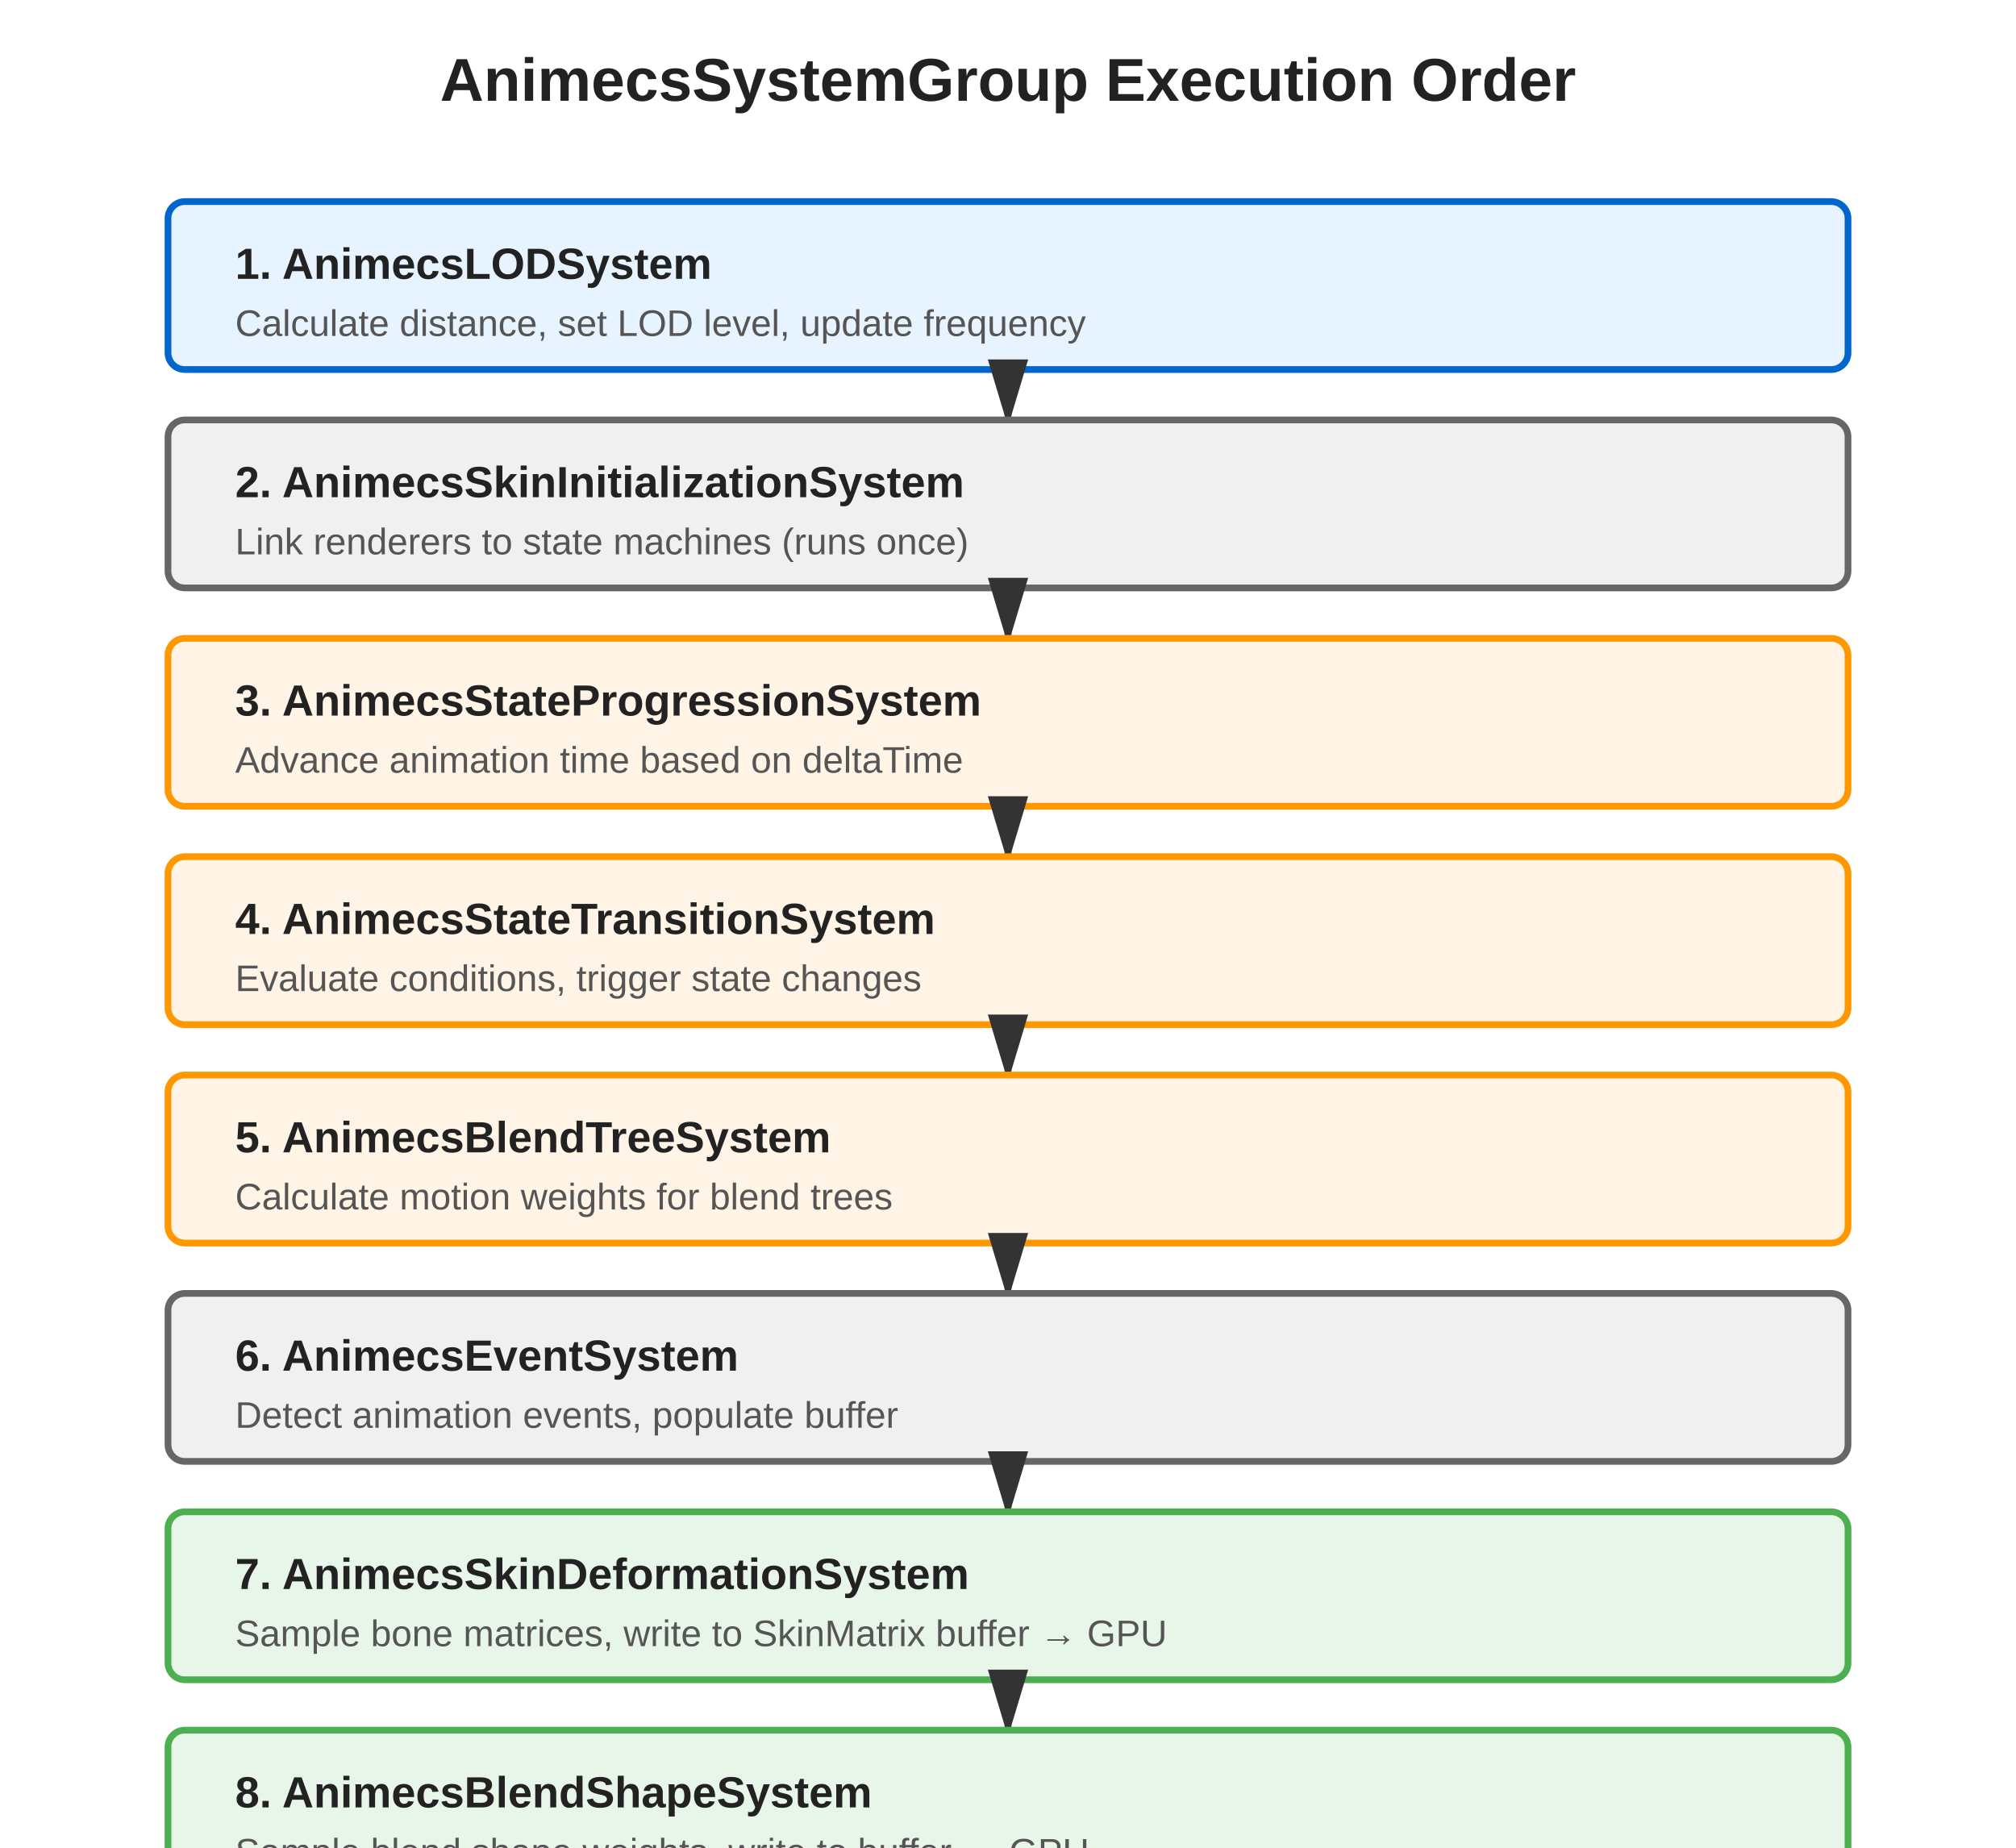
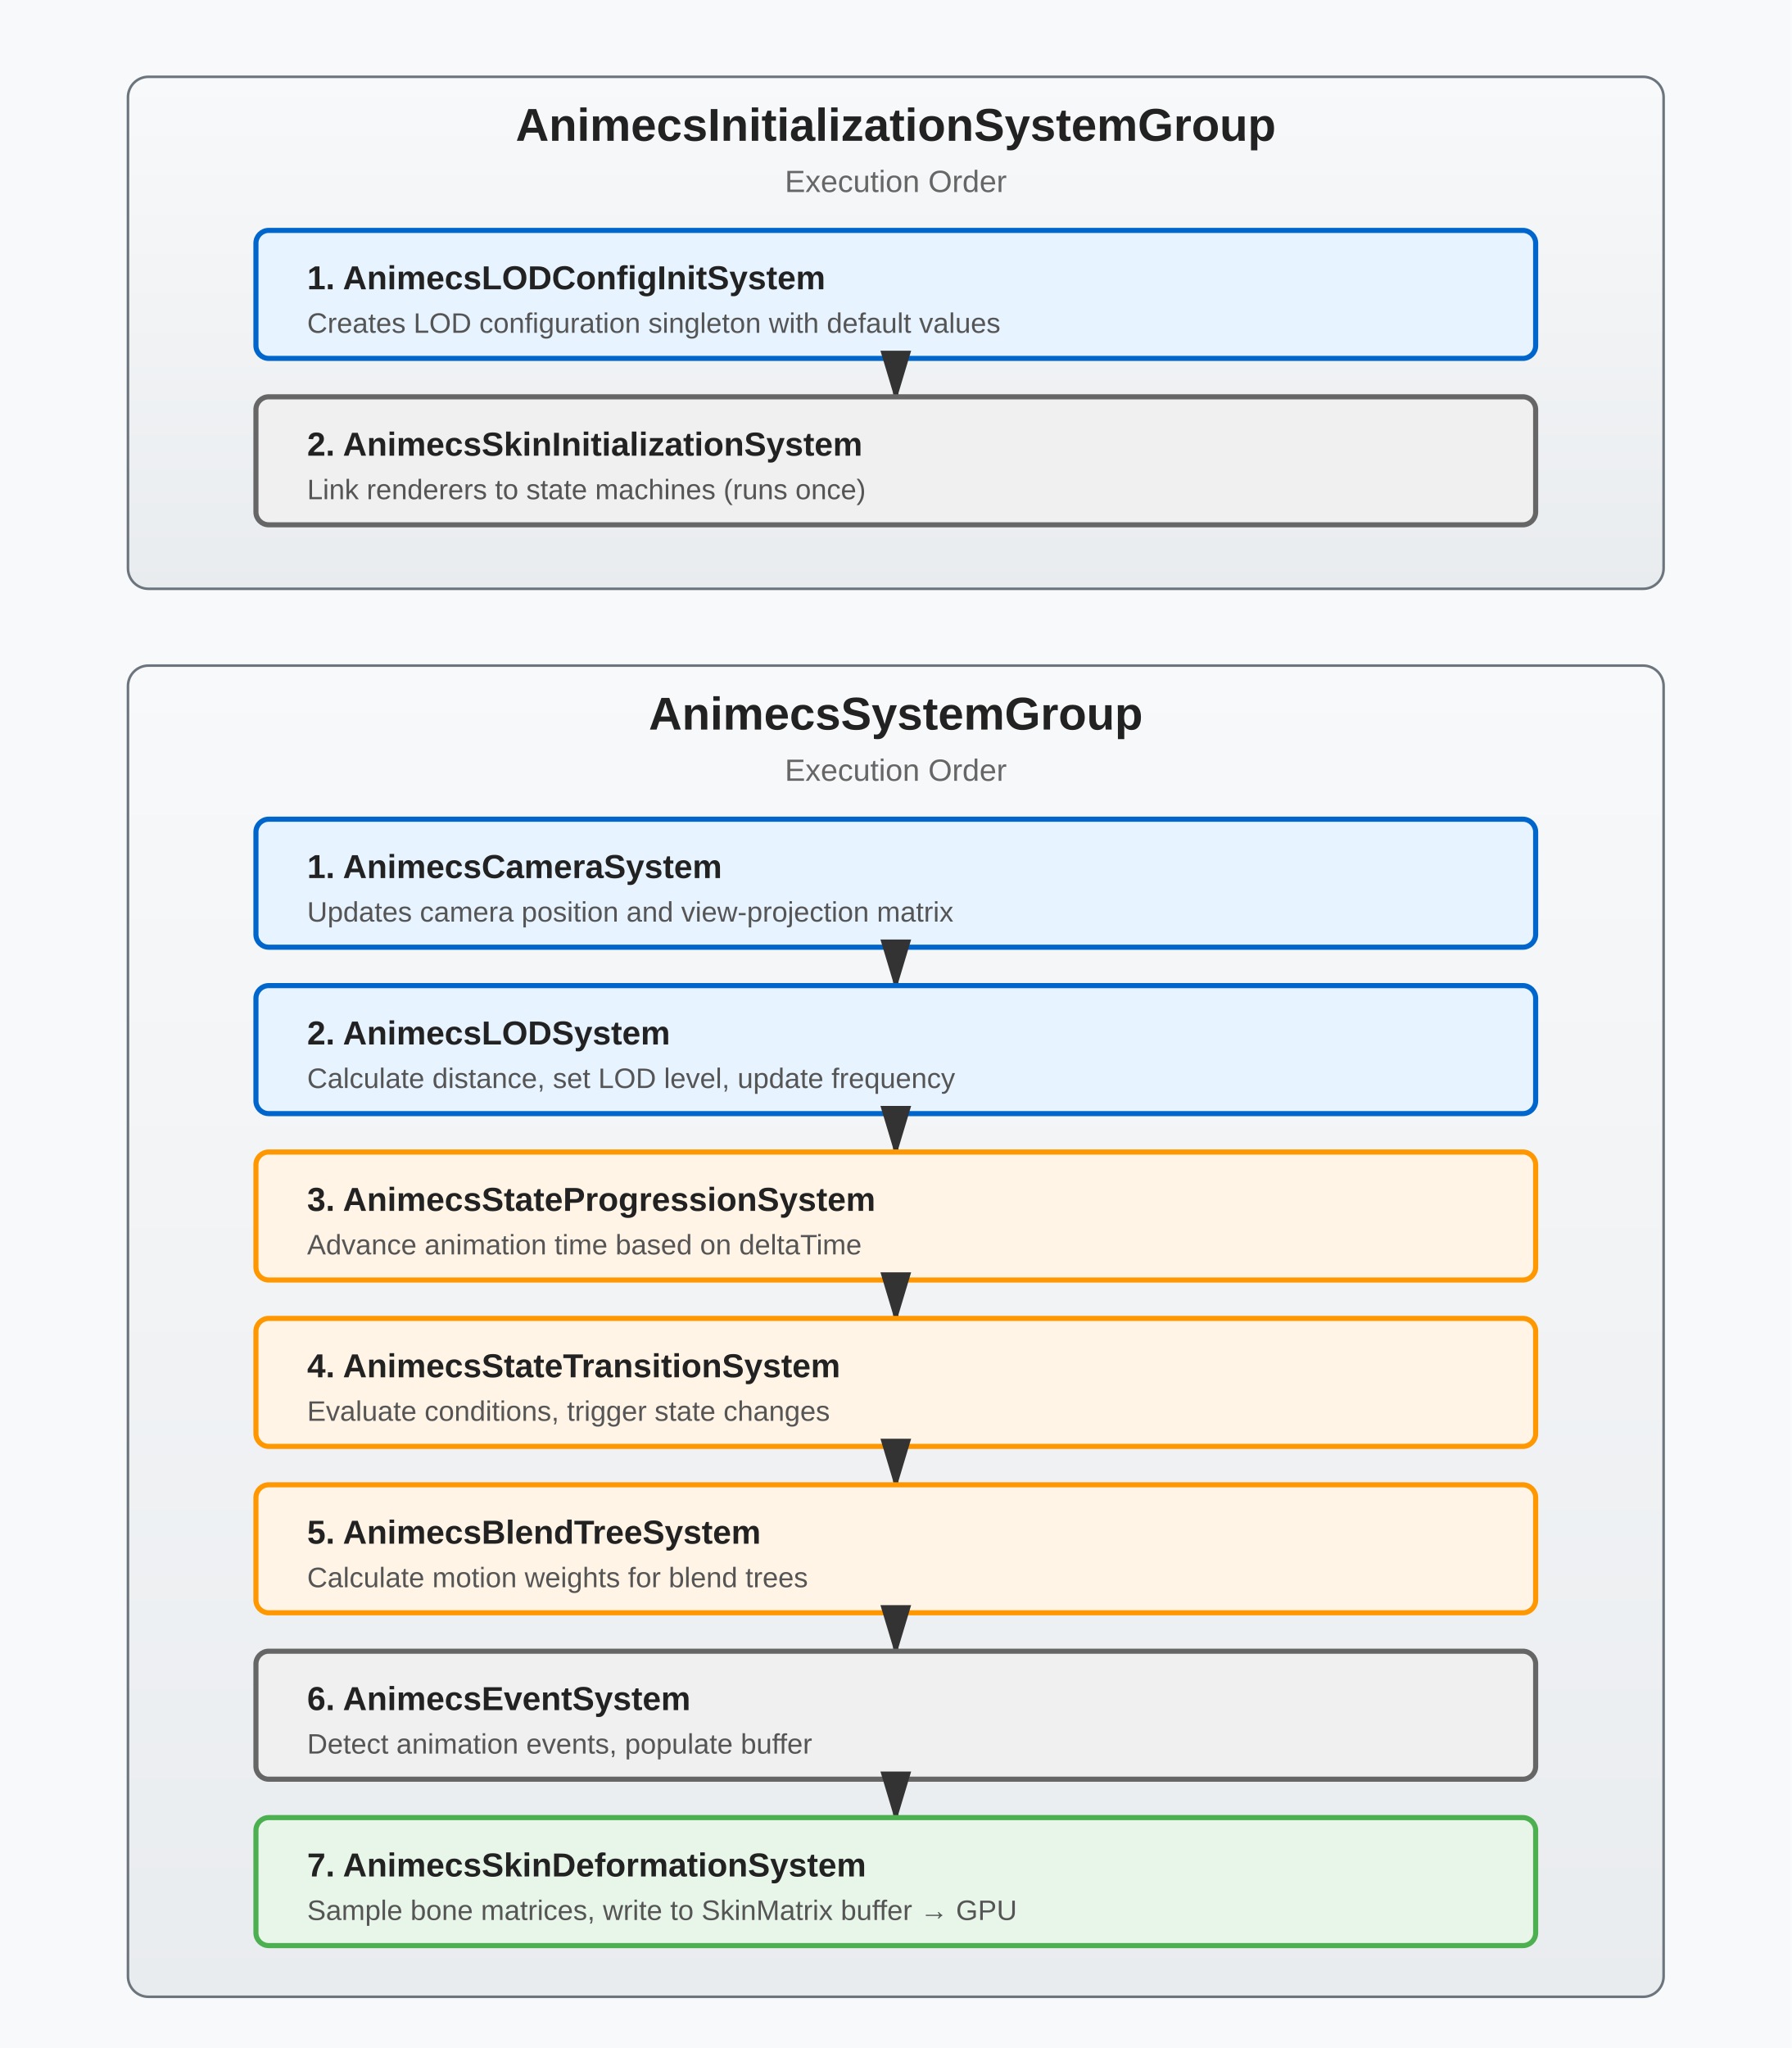
- <svg xmlns="http://www.w3.org/2000/svg" width="600" height="550">
+ <svg xmlns="http://www.w3.org/2000/svg" width="700" height="800">
  <defs>
    <marker id="arrow" markerWidth="10" markerHeight="10" refX="9" refY="3" orient="auto">
      <polygon points="0 0, 10 3, 0 6" fill="#333" />
    </marker>
+     <linearGradient id="headerGradient" x1="0%" y1="0%" x2="0%" y2="100%">
+       <stop offset="0%" stop-color="#f8f9fa" />
+       <stop offset="100%" stop-color="#e9ecef" />
+     </linearGradient>
  </defs>
-   <text x="300" y="30" text-anchor="middle" font-family="Arial" font-size="18" font-weight="bold" fill="#222">AnimecsSystemGroup Execution Order</text>
-   <rect x="50" y="60" width="500" height="50" fill="#e7f3ff" stroke="#0066cc" stroke-width="2" rx="5" />
-   <text x="70" y="83" font-family="Arial" font-size="13" font-weight="bold" fill="#222">1. AnimecsLODSystem</text>
-   <text x="70" y="100" font-family="Arial" font-size="11" fill="#555">Calculate distance, set LOD level, update frequency</text>
-   <line x1="300" y1="110" x2="300" y2="125" stroke="#333" stroke-width="2" marker-end="url(#arrow)" />
-   <rect x="50" y="125" width="500" height="50" fill="#f0f0f0" stroke="#666" stroke-width="2" rx="5" />
-   <text x="70" y="148" font-family="Arial" font-size="13" font-weight="bold" fill="#222">2. AnimecsSkinInitializationSystem</text>
-   <text x="70" y="165" font-family="Arial" font-size="11" fill="#555">Link renderers to state machines (runs once)</text>
-   <line x1="300" y1="175" x2="300" y2="190" stroke="#333" stroke-width="2" marker-end="url(#arrow)" />
-   <rect x="50" y="190" width="500" height="50" fill="#fff4e5" stroke="#ff9800" stroke-width="2" rx="5" />
-   <text x="70" y="213" font-family="Arial" font-size="13" font-weight="bold" fill="#222">3. AnimecsStateProgressionSystem</text>
-   <text x="70" y="230" font-family="Arial" font-size="11" fill="#555">Advance animation time based on deltaTime</text>
-   <line x1="300" y1="240" x2="300" y2="255" stroke="#333" stroke-width="2" marker-end="url(#arrow)" />
-   <rect x="50" y="255" width="500" height="50" fill="#fff4e5" stroke="#ff9800" stroke-width="2" rx="5" />
-   <text x="70" y="278" font-family="Arial" font-size="13" font-weight="bold" fill="#222">4. AnimecsStateTransitionSystem</text>
-   <text x="70" y="295" font-family="Arial" font-size="11" fill="#555">Evaluate conditions, trigger state changes</text>
-   <line x1="300" y1="305" x2="300" y2="320" stroke="#333" stroke-width="2" marker-end="url(#arrow)" />
-   <rect x="50" y="320" width="500" height="50" fill="#fff4e5" stroke="#ff9800" stroke-width="2" rx="5" />
-   <text x="70" y="343" font-family="Arial" font-size="13" font-weight="bold" fill="#222">5. AnimecsBlendTreeSystem</text>
-   <text x="70" y="360" font-family="Arial" font-size="11" fill="#555">Calculate motion weights for blend trees</text>
-   <line x1="300" y1="370" x2="300" y2="385" stroke="#333" stroke-width="2" marker-end="url(#arrow)" />
-   <rect x="50" y="385" width="500" height="50" fill="#f0f0f0" stroke="#666" stroke-width="2" rx="5" />
-   <text x="70" y="408" font-family="Arial" font-size="13" font-weight="bold" fill="#222">6. AnimecsEventSystem</text>
-   <text x="70" y="425" font-family="Arial" font-size="11" fill="#555">Detect animation events, populate buffer</text>
-   <line x1="300" y1="435" x2="300" y2="450" stroke="#333" stroke-width="2" marker-end="url(#arrow)" />
-   <rect x="50" y="450" width="500" height="50" fill="#e8f5e9" stroke="#4caf50" stroke-width="2" rx="5" />
-   <text x="70" y="473" font-family="Arial" font-size="13" font-weight="bold" fill="#222">7. AnimecsSkinDeformationSystem</text>
-   <text x="70" y="490" font-family="Arial" font-size="11" fill="#555">Sample bone matrices, write to SkinMatrix buffer → GPU</text>
-   <line x1="300" y1="500" x2="300" y2="515" stroke="#333" stroke-width="2" marker-end="url(#arrow)" />
-   <rect x="50" y="515" width="500" height="50" fill="#e8f5e9" stroke="#4caf50" stroke-width="2" rx="5" />
-   <text x="70" y="538" font-family="Arial" font-size="13" font-weight="bold" fill="#222">8. AnimecsBlendShapeSystem</text>
-   <text x="70" y="555" font-family="Arial" font-size="11" fill="#555">Sample blend shape weights, write to buffer → GPU</text>
+   <rect width="700" height="800" fill="#f8f9fa" />
+   <rect x="50" y="30" width="600" height="200" fill="url(#headerGradient)" stroke="#6c757d" stroke-width="1" rx="8" />
+   <text x="350" y="55" text-anchor="middle" font-family="Arial" font-size="18" font-weight="bold" fill="#222">AnimecsInitializationSystemGroup</text>
+   <text x="350" y="75" text-anchor="middle" font-family="Arial" font-size="12" fill="#666">Execution Order</text>
+   <rect x="100" y="90" width="500" height="50" fill="#e7f3ff" stroke="#0066cc" stroke-width="2" rx="5" />
+   <text x="120" y="113" font-family="Arial" font-size="13" font-weight="bold" fill="#222">1. AnimecsLODConfigInitSystem</text>
+   <text x="120" y="130" font-family="Arial" font-size="11" fill="#555">Creates LOD configuration singleton with default values</text>
+   <line x1="350" y1="140" x2="350" y2="155" stroke="#333" stroke-width="2" marker-end="url(#arrow)" />
+   <rect x="100" y="155" width="500" height="50" fill="#f0f0f0" stroke="#666" stroke-width="2" rx="5" />
+   <text x="120" y="178" font-family="Arial" font-size="13" font-weight="bold" fill="#222">2. AnimecsSkinInitializationSystem</text>
+   <text x="120" y="195" font-family="Arial" font-size="11" fill="#555">Link renderers to state machines (runs once)</text>
+   <rect x="50" y="260" width="600" height="520" fill="url(#headerGradient)" stroke="#6c757d" stroke-width="1" rx="8" />
+   <text x="350" y="285" text-anchor="middle" font-family="Arial" font-size="18" font-weight="bold" fill="#222">AnimecsSystemGroup</text>
+   <text x="350" y="305" text-anchor="middle" font-family="Arial" font-size="12" fill="#666">Execution Order</text>
+   <rect x="100" y="320" width="500" height="50" fill="#e7f3ff" stroke="#0066cc" stroke-width="2" rx="5" />
+   <text x="120" y="343" font-family="Arial" font-size="13" font-weight="bold" fill="#222">1. AnimecsCameraSystem</text>
+   <text x="120" y="360" font-family="Arial" font-size="11" fill="#555">Updates camera position and view-projection matrix</text>
+   <line x1="350" y1="370" x2="350" y2="385" stroke="#333" stroke-width="2" marker-end="url(#arrow)" />
+   <rect x="100" y="385" width="500" height="50" fill="#e7f3ff" stroke="#0066cc" stroke-width="2" rx="5" />
+   <text x="120" y="408" font-family="Arial" font-size="13" font-weight="bold" fill="#222">2. AnimecsLODSystem</text>
+   <text x="120" y="425" font-family="Arial" font-size="11" fill="#555">Calculate distance, set LOD level, update frequency</text>
+   <line x1="350" y1="435" x2="350" y2="450" stroke="#333" stroke-width="2" marker-end="url(#arrow)" />
+   <rect x="100" y="450" width="500" height="50" fill="#fff4e5" stroke="#ff9800" stroke-width="2" rx="5" />
+   <text x="120" y="473" font-family="Arial" font-size="13" font-weight="bold" fill="#222">3. AnimecsStateProgressionSystem</text>
+   <text x="120" y="490" font-family="Arial" font-size="11" fill="#555">Advance animation time based on deltaTime</text>
+   <line x1="350" y1="500" x2="350" y2="515" stroke="#333" stroke-width="2" marker-end="url(#arrow)" />
+   <rect x="100" y="515" width="500" height="50" fill="#fff4e5" stroke="#ff9800" stroke-width="2" rx="5" />
+   <text x="120" y="538" font-family="Arial" font-size="13" font-weight="bold" fill="#222">4. AnimecsStateTransitionSystem</text>
+   <text x="120" y="555" font-family="Arial" font-size="11" fill="#555">Evaluate conditions, trigger state changes</text>
+   <line x1="350" y1="565" x2="350" y2="580" stroke="#333" stroke-width="2" marker-end="url(#arrow)" />
+   <rect x="100" y="580" width="500" height="50" fill="#fff4e5" stroke="#ff9800" stroke-width="2" rx="5" />
+   <text x="120" y="603" font-family="Arial" font-size="13" font-weight="bold" fill="#222">5. AnimecsBlendTreeSystem</text>
+   <text x="120" y="620" font-family="Arial" font-size="11" fill="#555">Calculate motion weights for blend trees</text>
+   <line x1="350" y1="630" x2="350" y2="645" stroke="#333" stroke-width="2" marker-end="url(#arrow)" />
+   <rect x="100" y="645" width="500" height="50" fill="#f0f0f0" stroke="#666" stroke-width="2" rx="5" />
+   <text x="120" y="668" font-family="Arial" font-size="13" font-weight="bold" fill="#222">6. AnimecsEventSystem</text>
+   <text x="120" y="685" font-family="Arial" font-size="11" fill="#555">Detect animation events, populate buffer</text>
+   <line x1="350" y1="695" x2="350" y2="710" stroke="#333" stroke-width="2" marker-end="url(#arrow)" />
+   <rect x="100" y="710" width="500" height="50" fill="#e8f5e9" stroke="#4caf50" stroke-width="2" rx="5" />
+   <text x="120" y="733" font-family="Arial" font-size="13" font-weight="bold" fill="#222">7. AnimecsSkinDeformationSystem</text>
+   <text x="120" y="750" font-family="Arial" font-size="11" fill="#555">Sample bone matrices, write to SkinMatrix buffer → GPU</text>
</svg>
